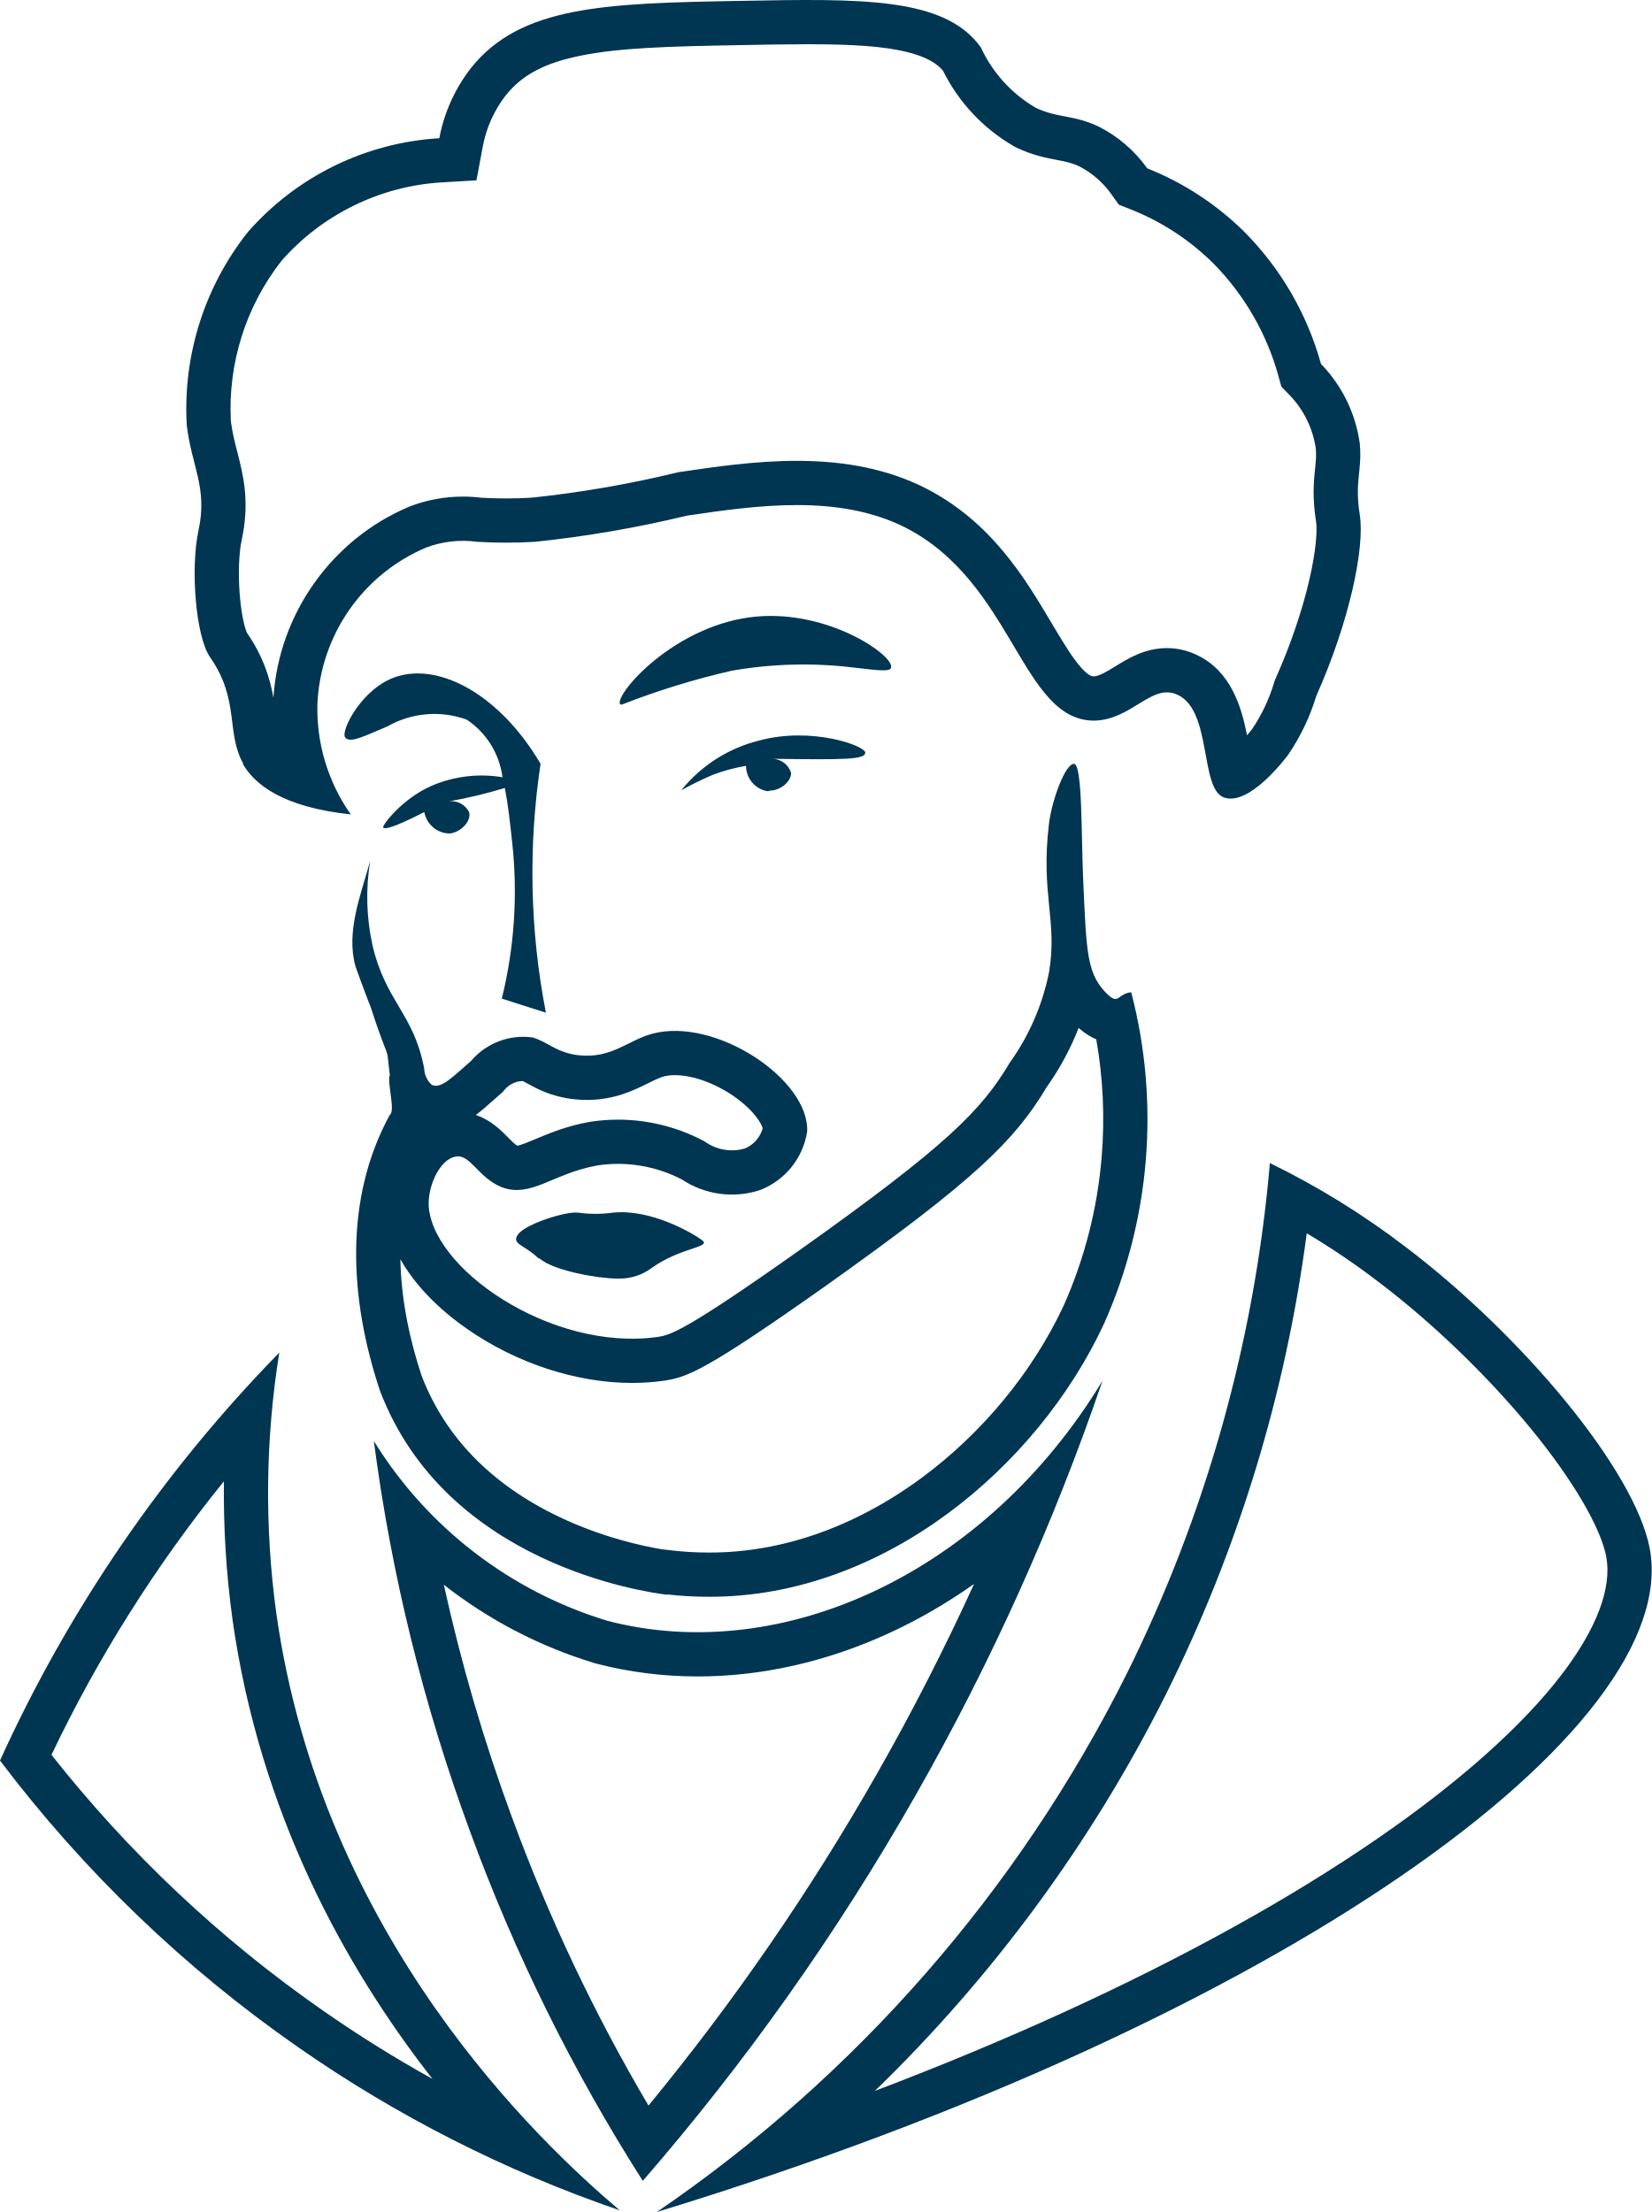
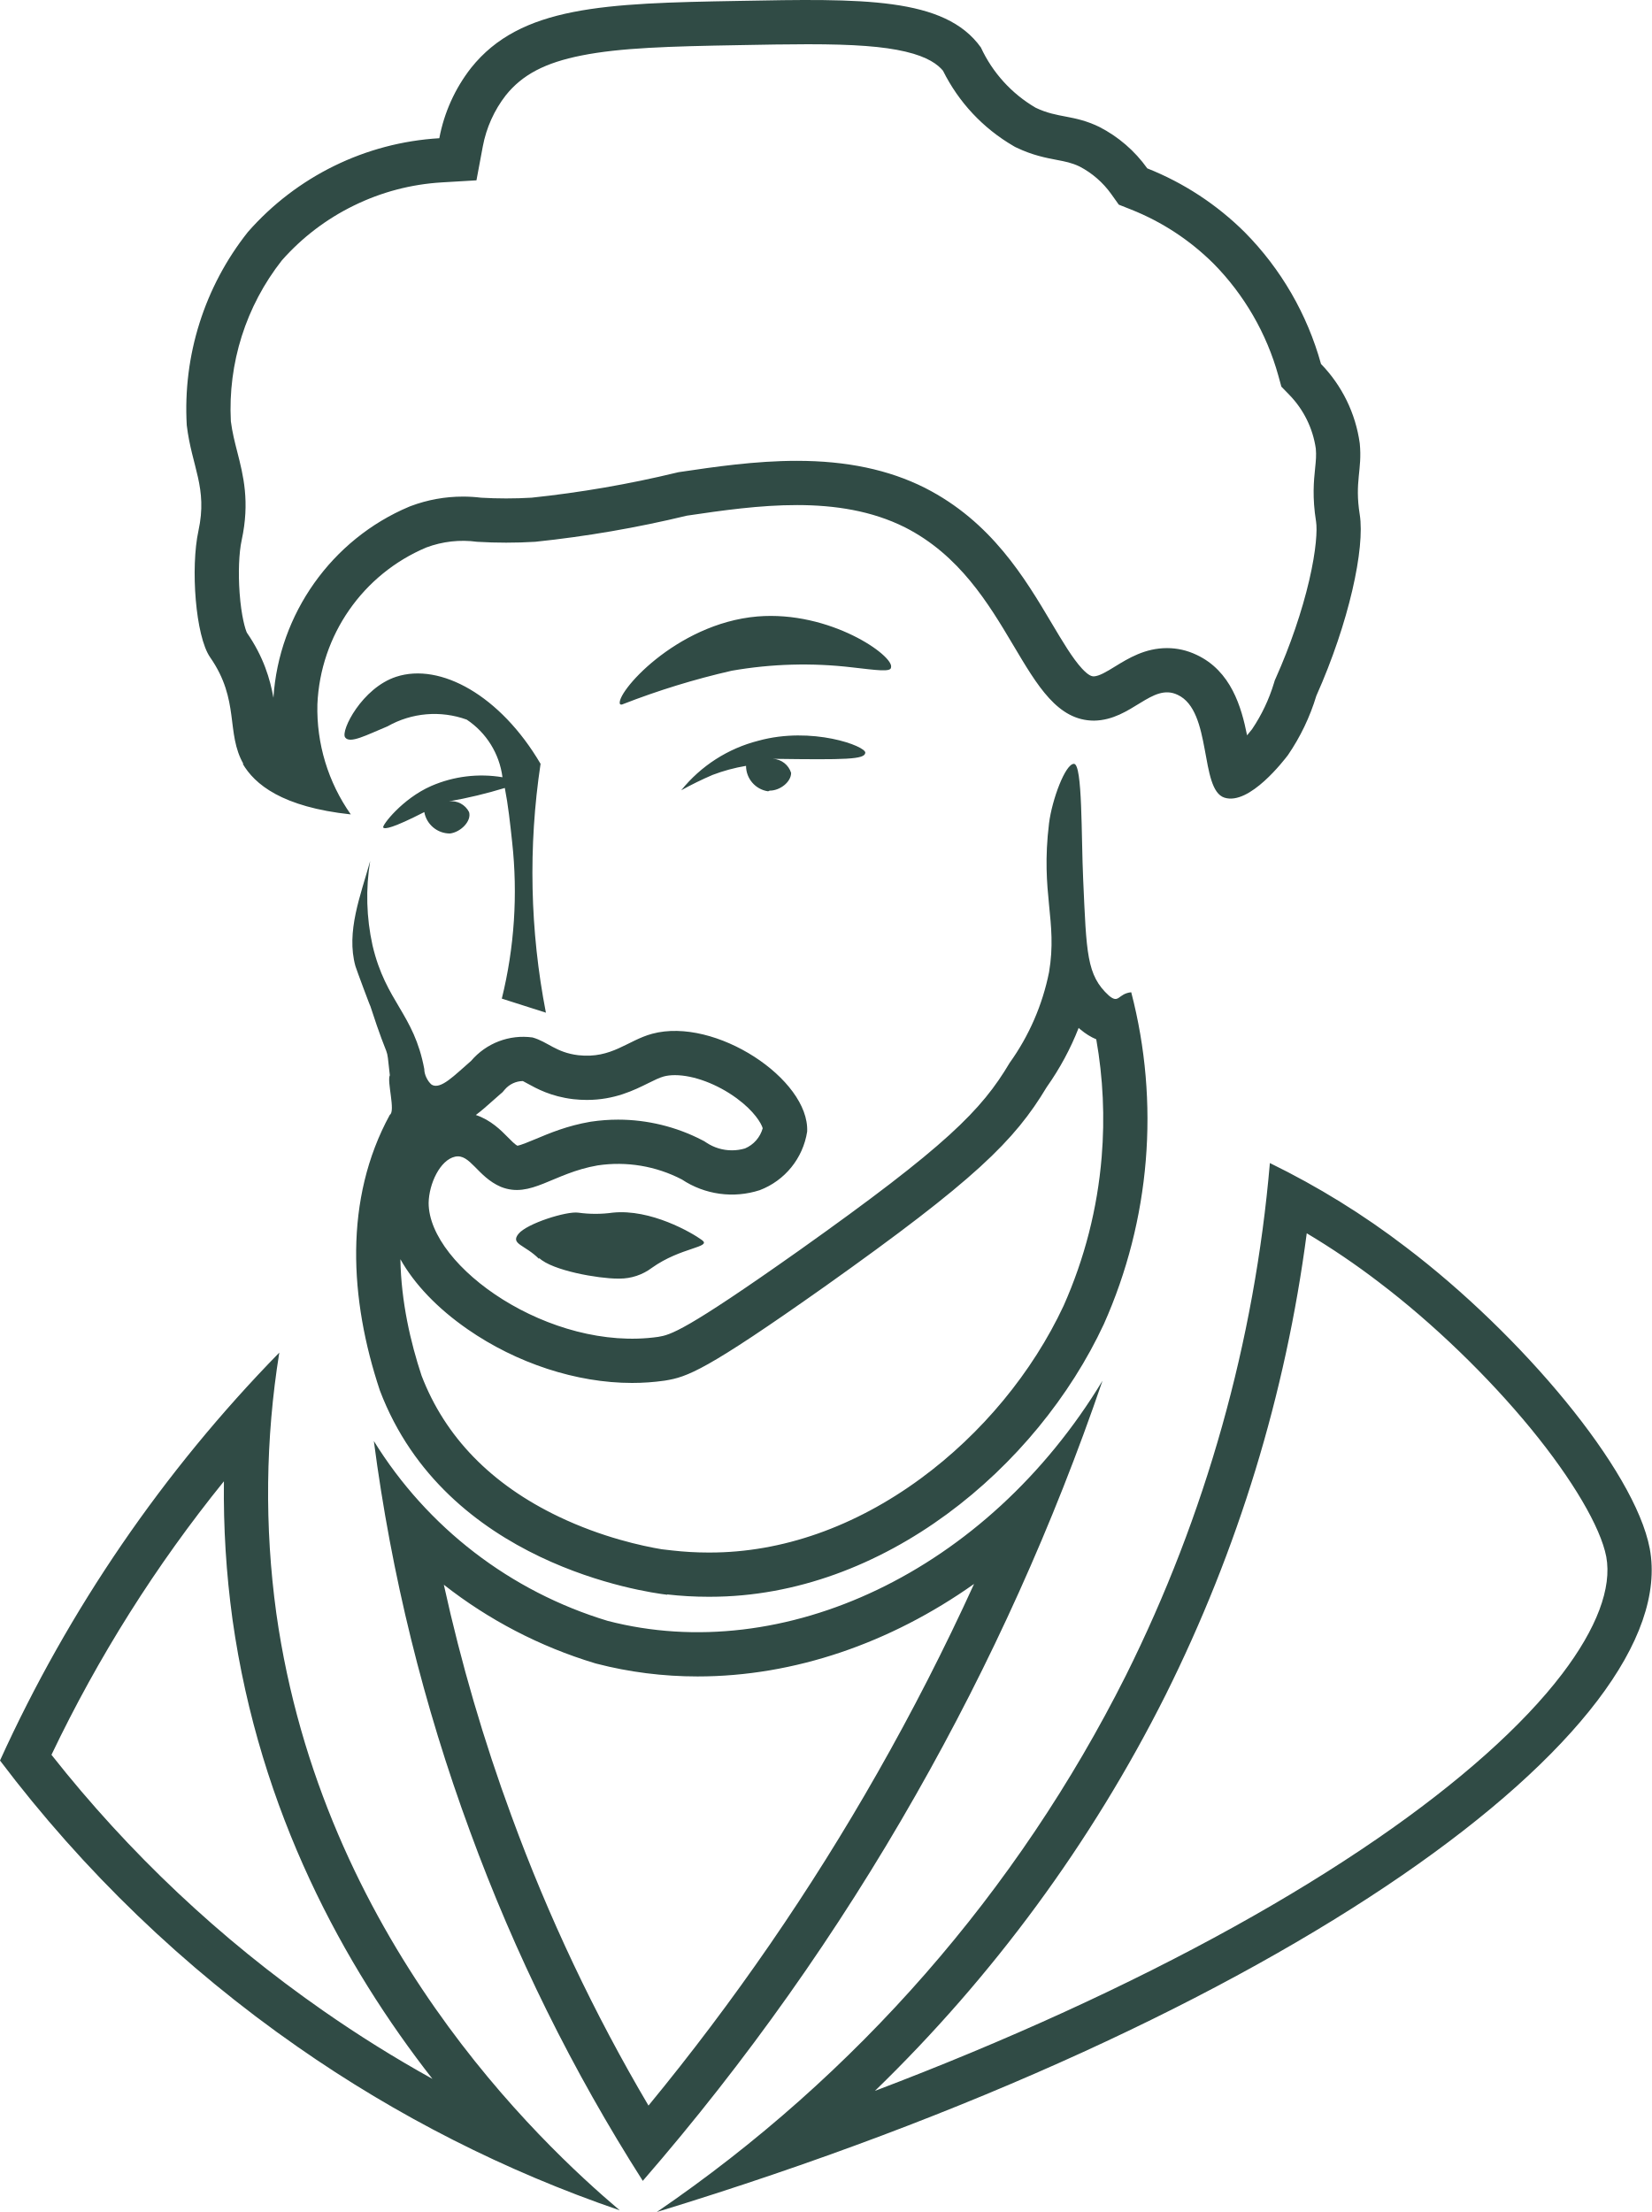
<svg xmlns="http://www.w3.org/2000/svg" width="112" height="150" viewBox="0 0 112 150">
  <g id="Rambam" transform="translate(-8.3 0.027)" fill="none">
    <path d="M84.645,113.59a96.343,96.343,0,0,0,9.764-34.748,54.351,54.351,0,0,1,9.22,5.7c7.816,5.928,15.518,15.08,16.538,20.44,2.265,12.15-24.58,31.932-67.329,44.991A96.4,96.4,0,0,0,84.645,113.59Zm-56.16,25.186A89.129,89.129,0,0,1,8.3,119.358,96.825,96.825,0,0,1,27.239,91.7a59.969,59.969,0,0,0-.2,17.669c3.1,22.03,17.852,35.883,23.289,40.494a87.952,87.952,0,0,1-21.839-11.083Zm11.69-14.6A122.255,122.255,0,0,1,33.65,97.692a28.237,28.237,0,0,0,15.858,12.2C61.4,112.976,75.2,106.595,83.059,93.6A163.72,163.72,0,0,1,70.4,121.7a162.359,162.359,0,0,1-18.509,26.163,121.969,121.969,0,0,1-11.712-23.688Zm13.366-16.057c-1.518-.182-15.02-2.089-19.483-13.854C32,88.07,31.606,81.3,34.734,75.571c.4-.238-.209-2.27,0-2.685-.284-2.462.071-.393-1.333-4.724.079.27-.948-2.486-1-2.675-.646-2.333.354-4.8,1-7.131a15.186,15.186,0,0,0,.159,5.723c.906,3.861,2.809,4.621,3.511,8.391a1.516,1.516,0,0,0,.5,1.057c.612.363,1.54-.636,2.673-1.612a4.638,4.638,0,0,1,4.168-1.59c1.042.3,1.586,1.022,3.1,1.2,2.265.25,3.33-1,5.007-1.454,4.282-1.158,10.67,3.089,10.512,6.632a5.084,5.084,0,0,1-3.217,3.974,6.126,6.126,0,0,1-5.278-.727A9.381,9.381,0,0,0,48.829,79c-3.036.522-4.531,2.271-6.57,1.453-1.586-.681-2.084-2.271-3.1-2.044s-1.767,1.84-1.79,3.134c0,4.338,8.269,10.129,15.564,9.084.838-.136,1.79-.363,9.56-5.859C72.5,77.661,74.858,75.254,76.761,72.051A15.918,15.918,0,0,0,79.435,65.9c.589-3.5-.589-5.292,0-10.106.2-1.59,1.1-4.02,1.689-4.02s.489,4.926.625,7.833c.227,5.019.227,6.5,1.744,7.884.7.588.607-.134,1.515-.228A34.145,34.145,0,0,1,83.15,89.766c-4.531,9.72-14.952,18.487-26.709,18.487a24.542,24.542,0,0,1-2.9-.159ZM44.854,85.344c-.974-.977-1.962-1-1.4-1.7a7.451,7.451,0,0,1,4.056-1.437,8.495,8.495,0,0,0,2.325,0c2.583-.273,5.386,1.362,6.065,1.862s-1.435.474-3.406,1.883a3.641,3.641,0,0,1-2.265.727c-1.257.016-4.474-.527-5.379-1.4ZM42.327,67.691a30.416,30.416,0,0,0,.7-10.606c-.136-1.272-.272-2.521-.5-3.679a31.65,31.65,0,0,1-3.783.908,1.336,1.336,0,0,1,1.359.727c.181.613-.566,1.363-1.291,1.454a1.768,1.768,0,0,1-1.744-1.454c-2.129,1.09-2.7,1.181-2.786,1.045a6.984,6.984,0,0,1,3.262-2.816,8.566,8.566,0,0,1,4.825-.59,5.543,5.543,0,0,0-2.424-3.906,6.442,6.442,0,0,0-5.369.454c-1.427.59-2.56,1.2-2.877.749s1.155-3.361,3.466-4.111c2.99-.977,7.068,1.272,9.787,5.9a49.654,49.654,0,0,0,.362,16.874Zm-17.512-15.9c-1.223-2.135-.227-4.315-2.265-7.245-1-1.431-1.337-6.087-.793-8.585.634-2.93-.453-4.315-.793-7.154a19.291,19.291,0,0,1,4.146-13.1A18.74,18.74,0,0,1,38.09,9.346a11.051,11.051,0,0,1,2.152-4.769C43.6.375,49.3.194,58.366.035c8.382-.159,14-.273,16.447,3.157a9.212,9.212,0,0,0,3.715,4.088c1.518.727,2.56.454,4.3,1.295a9.068,9.068,0,0,1,3.262,2.816,19.682,19.682,0,0,1,6.615,4.338,20.452,20.452,0,0,1,5.165,8.925,9.616,9.616,0,0,1,2.628,5.383c.181,1.817-.362,2.566,0,4.837s-.725,7.313-2.945,12.287a14.6,14.6,0,0,1-1.926,4.02c-.227.3-2.605,3.429-4.3,2.884s-.816-5.882-3.172-6.972c-1.744-.84-3.1,1.7-5.664,1.749-4.939,0-5.46-9.357-12.822-13.1-4.531-2.271-10.036-1.5-14.793-.795a78.5,78.5,0,0,1-10.285,1.771,32.609,32.609,0,0,1-3.942,0,7.074,7.074,0,0,0-3.443.386,12.1,12.1,0,0,0-7.385,10.629A12.422,12.422,0,0,0,32.087,55.2c-4.667-.5-6.524-2.044-7.34-3.452Zm35.567,1.84a1.747,1.747,0,0,1-1.5-1.726,11.893,11.893,0,0,0-2.265.613,23.127,23.127,0,0,0-2.129,1.045A9.829,9.829,0,0,1,59.725,50.2c3.625-1,7.295.363,7.249.818s-1.291.477-6.253.409a1.36,1.36,0,0,1,1.223.954,1.455,1.455,0,0,1-1.45,1.2Zm-10.036-5.9c-.385-.659,3.738-5.473,9.311-5.95,4.939-.409,9.288,2.68,9.062,3.452,0,.341-1.019.182-2.628,0a28.2,28.2,0,0,0-8.178.227,52.527,52.527,0,0,0-7.385,2.271.181.181,0,0,1-.181,0Z" stroke="none" />
-     <path d="M 52.273 142.756 C 58.072 135.71 63.281 128.143 67.789 120.213 C 70.163 116.045 72.354 111.758 74.351 107.382 C 68.674 111.399 62.155 113.656 55.601 113.656 C 53.267 113.656 50.964 113.365 48.754 112.791 L 48.641 112.76 C 44.892 111.628 41.426 109.814 38.396 107.437 C 39.567 112.767 41.102 118.019 42.989 123.135 L 42.992 123.142 C 45.479 129.94 48.594 136.521 52.273 142.756 M 67.627 141.76 C 72.088 140.067 76.377 138.282 80.465 136.414 C 88.642 132.677 95.781 128.724 101.683 124.665 C 107.224 120.854 111.562 116.988 114.227 113.485 C 116.576 110.397 117.61 107.649 117.219 105.537 C 116.836 103.54 114.933 100.303 112.126 96.876 C 109.206 93.311 105.448 89.687 101.816 86.933 L 101.805 86.924 C 100.241 85.726 98.604 84.616 96.909 83.604 C 95.476 94.518 92.261 105.036 87.33 114.928 L 87.326 114.935 C 82.308 124.933 75.623 134.011 67.627 141.76 M 37.623 140.946 C 31.656 133.311 25.911 122.887 24.064 109.784 L 24.063 109.773 C 23.637 106.668 23.444 103.544 23.483 100.423 C 18.877 106.117 14.962 112.325 11.79 118.97 C 17.045 125.634 23.231 131.463 30.202 136.316 C 32.598 137.988 35.075 139.533 37.623 140.946 M 56.331 105.253 L 56.44 105.253 C 61.317 105.253 66.259 103.518 70.73 100.236 C 74.869 97.198 78.309 93.039 80.42 88.522 C 81.846 85.318 82.715 81.921 83.003 78.425 C 83.224 75.751 83.1 73.078 82.636 70.451 C 82.266 70.296 81.908 70.073 81.563 69.784 L 81.516 69.745 L 81.47 69.703 C 81.461 69.694 81.452 69.686 81.442 69.677 C 80.889 71.092 80.165 72.435 79.275 73.693 C 77.087 77.34 74.424 79.976 64.226 87.216 L 64.221 87.219 C 56.145 92.931 54.906 93.347 53.41 93.59 L 53.354 93.599 C 52.641 93.701 51.901 93.753 51.157 93.753 C 47.404 93.753 43.338 92.425 40.002 90.109 C 37.951 88.685 36.4 87.053 35.45 85.363 C 35.5 88.258 36.144 91.015 36.885 93.256 C 38.48 97.416 41.613 100.636 46.197 102.826 C 49.129 104.227 51.856 104.812 53.175 105.032 L 53.882 105.113 C 54.692 105.206 55.516 105.253 56.331 105.253 M 57.93 77.979 C 58.23 77.979 58.528 77.936 58.817 77.851 C 59.406 77.603 59.849 77.095 60.018 76.481 C 59.925 76.154 59.452 75.33 58.257 74.452 C 56.936 73.483 55.329 72.881 54.063 72.881 C 53.781 72.881 53.526 72.911 53.306 72.971 C 53.014 73.05 52.668 73.222 52.268 73.42 C 51.298 73.902 49.969 74.562 48.095 74.562 C 47.797 74.562 47.491 74.545 47.186 74.511 L 47.158 74.508 C 45.66 74.328 44.694 73.796 44.056 73.444 C 43.949 73.386 43.841 73.326 43.753 73.281 C 43.281 73.288 42.835 73.498 42.527 73.86 L 42.377 74.036 L 42.201 74.187 C 42.04 74.327 41.874 74.474 41.713 74.617 C 41.341 74.949 40.965 75.284 40.566 75.583 C 41.582 75.92 42.274 76.623 42.737 77.093 C 42.973 77.333 43.198 77.561 43.379 77.666 C 43.611 77.635 44.192 77.391 44.623 77.211 C 45.577 76.81 46.765 76.312 48.32 76.044 L 48.386 76.034 C 48.989 75.944 49.603 75.898 50.212 75.898 C 52.19 75.898 54.164 76.38 55.92 77.292 L 56.063 77.367 L 56.198 77.456 C 56.713 77.798 57.312 77.979 57.93 77.979 M 92.862 49.837 C 92.973 49.706 93.087 49.567 93.201 49.42 C 93.85 48.457 94.35 47.405 94.686 46.292 L 94.741 46.11 L 94.818 45.937 C 95.788 43.766 96.59 41.417 97.077 39.323 C 97.558 37.257 97.627 35.889 97.541 35.346 C 97.276 33.687 97.387 32.602 97.476 31.73 C 97.529 31.209 97.565 30.859 97.523 30.39 C 97.319 29.006 96.698 27.747 95.724 26.744 L 95.188 26.193 L 94.984 25.453 C 94.191 22.588 92.67 19.957 90.584 17.844 C 88.975 16.248 87.092 15.014 84.988 14.178 L 84.165 13.852 L 83.651 13.131 C 83.094 12.348 82.351 11.703 81.5 11.262 C 80.964 11.008 80.541 10.928 79.959 10.817 C 79.226 10.677 78.315 10.503 77.233 9.985 L 77.122 9.932 L 77.016 9.87 C 74.949 8.664 73.305 6.904 72.242 4.767 C 71.896 4.355 71.238 3.836 69.699 3.474 C 68.203 3.123 66.222 2.973 63.073 2.973 C 61.66 2.973 60.111 3.002 58.471 3.033 L 58.419 3.034 C 53.681 3.117 50.379 3.211 47.747 3.733 C 45.263 4.225 43.721 5.034 42.597 6.436 C 41.813 7.444 41.274 8.641 41.039 9.898 L 40.608 12.202 L 38.268 12.341 C 36.179 12.465 34.165 12.995 32.285 13.917 C 30.425 14.828 28.787 16.076 27.414 17.628 C 24.975 20.729 23.749 24.599 23.954 28.542 C 24.05 29.29 24.215 29.934 24.389 30.614 C 24.794 32.196 25.254 33.989 24.688 36.601 C 24.502 37.454 24.448 38.824 24.547 40.178 C 24.665 41.796 24.94 42.665 25.041 42.877 C 26.178 44.524 26.617 46.03 26.841 47.289 C 27.207 41.609 30.791 36.546 36.042 34.334 L 36.153 34.29 C 37.289 33.864 38.48 33.648 39.693 33.648 C 40.105 33.648 40.521 33.674 40.931 33.724 C 41.492 33.756 42.06 33.773 42.621 33.773 C 43.194 33.773 43.774 33.756 44.346 33.722 C 47.644 33.375 50.95 32.804 54.173 32.025 L 54.304 31.994 L 54.438 31.974 C 56.698 31.639 59.51 31.223 62.33 31.223 C 65.716 31.223 68.557 31.822 71.015 33.054 L 71.031 33.063 C 75.523 35.349 77.794 39.172 79.619 42.244 C 80.346 43.467 81.032 44.622 81.667 45.309 C 82.12 45.798 82.34 45.837 82.463 45.84 C 82.849 45.822 83.342 45.519 83.911 45.169 C 84.816 44.613 85.942 43.922 87.434 43.922 C 88.126 43.922 88.8 44.076 89.438 44.379 C 91.779 45.475 92.481 47.919 92.862 49.837 M 52.838 149.973 C 66.351 140.75 77.297 128.229 84.645 113.59 L 84.645 113.59 C 90.059 102.729 93.372 90.939 94.409 78.842 C 97.664 80.43 100.753 82.339 103.629 84.542 C 111.445 90.47 119.148 99.622 120.167 104.982 C 122.432 117.133 95.587 136.914 52.838 149.973 Z M 50.324 149.859 C 42.565 147.202 35.214 143.472 28.485 138.776 C 20.778 133.41 13.966 126.857 8.3 119.358 C 12.959 109.103 19.368 99.742 27.239 91.696 C 26.299 97.543 26.23 103.498 27.035 109.365 C 30.139 131.395 44.887 145.249 50.324 149.859 Z M 51.887 147.861 C 47.137 140.414 43.21 132.471 40.175 124.173 L 40.175 124.173 C 37.019 115.618 34.831 106.736 33.65 97.692 C 37.276 103.56 42.915 107.897 49.508 109.888 C 61.402 112.976 75.198 106.595 83.059 93.604 C 79.73 103.347 75.49 112.754 70.395 121.698 C 65.102 131.01 58.903 139.773 51.887 147.861 Z M 56.331 108.253 C 55.399 108.253 54.467 108.2 53.541 108.094 L 53.541 108.116 C 52.023 107.935 38.521 106.027 34.058 94.263 C 31.998 88.07 31.606 81.297 34.734 75.571 C 35.132 75.333 34.525 73.301 34.734 72.887 C 34.45 70.424 34.806 72.494 33.401 68.163 C 33.48 68.433 32.453 65.677 32.401 65.488 C 31.755 63.155 32.755 60.69 33.401 58.357 C 33.09 60.257 33.144 62.199 33.56 64.08 C 34.466 67.941 36.369 68.701 37.071 72.471 C 37.065 72.831 37.292 73.299 37.569 73.527 C 38.181 73.891 39.11 72.892 40.243 71.915 C 41.271 70.707 42.842 70.108 44.411 70.325 C 45.453 70.62 45.997 71.347 47.515 71.529 C 49.78 71.779 50.845 70.53 52.521 70.075 C 56.803 68.917 63.191 73.164 63.033 76.707 C 62.752 78.516 61.523 80.033 59.816 80.681 C 58.038 81.257 56.095 80.99 54.537 79.955 C 52.782 79.043 50.784 78.709 48.829 79.001 C 45.793 79.523 44.298 81.272 42.259 80.454 C 40.673 79.773 40.175 78.183 39.155 78.41 C 38.136 78.637 37.388 80.25 37.365 81.544 C 37.365 85.882 45.634 91.674 52.929 90.629 C 53.767 90.493 54.719 90.265 62.489 84.769 C 72.502 77.661 74.858 75.254 76.761 72.051 C 78.079 70.214 78.991 68.116 79.435 65.897 C 80.024 62.399 78.846 60.605 79.435 55.79 C 79.638 54.2 80.534 51.77 81.123 51.77 C 81.712 51.77 81.613 56.696 81.748 59.603 C 81.975 64.622 81.975 66.102 83.493 67.487 C 84.192 68.075 84.1 67.353 85.007 67.259 C 86.959 74.755 86.304 82.694 83.15 89.766 C 78.619 99.486 68.198 108.253 56.44 108.253 C 56.404 108.253 56.368 108.253 56.331 108.253 Z M 50.315 86.678 C 50.27 86.678 50.226 86.677 50.179 86.677 C 48.886 86.678 45.747 86.138 44.854 85.276 L 44.854 85.344 C 43.88 84.367 42.892 84.347 43.458 83.643 C 44.025 82.939 46.722 82.092 47.515 82.206 C 48.266 82.313 49.088 82.313 49.839 82.206 C 52.422 81.934 55.225 83.568 55.905 84.068 C 56.584 84.567 54.469 84.542 52.499 85.95 C 51.868 86.423 51.101 86.678 50.315 86.678 Z M 45.317 68.645 L 42.327 67.691 C 43.182 64.224 43.419 60.634 43.029 57.085 C 42.893 55.813 42.757 54.564 42.531 53.406 C 41.289 53.786 40.026 54.089 38.747 54.314 C 39.308 54.244 39.852 54.535 40.107 55.041 C 40.288 55.654 39.54 56.403 38.815 56.494 C 37.958 56.498 37.225 55.885 37.071 55.041 C 34.941 56.131 34.375 56.222 34.284 56.085 C 34.194 55.949 35.576 54.132 37.547 53.269 C 39.065 52.611 40.74 52.406 42.372 52.679 C 42.167 51.086 41.283 49.661 39.948 48.772 C 38.178 48.132 36.217 48.298 34.579 49.227 C 33.152 49.817 32.019 50.43 31.702 49.976 C 31.385 49.522 32.857 46.615 35.168 45.865 C 38.158 44.889 42.236 47.137 44.955 51.77 C 44.112 57.374 44.234 63.082 45.317 68.645 Z M 32.087 55.2 C 27.42 54.7 25.563 53.156 24.747 51.748 L 24.815 51.793 C 23.592 49.658 24.588 47.478 22.55 44.548 C 21.553 43.117 21.213 38.462 21.757 35.963 C 22.391 33.034 21.304 31.648 20.964 28.81 C 20.691 24.079 22.167 19.413 25.109 15.705 C 28.416 11.933 33.09 9.643 38.09 9.346 C 38.416 7.606 39.154 5.971 40.243 4.577 C 43.595 0.375 49.304 0.194 58.366 0.035 C 66.748 -0.124 72.366 -0.238 74.813 3.192 C 75.605 4.903 76.902 6.33 78.528 7.279 C 80.046 8.006 81.088 7.734 82.833 8.574 C 84.13 9.236 85.249 10.202 86.095 11.39 C 88.57 12.373 90.82 13.849 92.71 15.728 C 95.165 18.211 96.943 21.284 97.875 24.653 C 99.301 26.121 100.222 28.007 100.503 30.036 C 100.684 31.853 100.141 32.602 100.503 34.873 C 100.865 37.144 99.778 42.186 97.558 47.16 C 97.126 48.591 96.476 49.947 95.632 51.18 C 95.406 51.475 93.027 54.609 91.328 54.064 C 89.629 53.519 90.512 48.182 88.156 47.092 C 86.412 46.252 85.053 48.795 82.493 48.841 C 77.554 48.841 77.033 39.484 69.671 35.736 C 65.14 33.465 59.635 34.237 54.877 34.941 C 51.492 35.759 48.056 36.351 44.592 36.713 C 43.279 36.792 41.963 36.792 40.65 36.713 C 39.488 36.554 38.305 36.687 37.207 37.099 C 32.902 38.912 30.026 43.051 29.822 47.728 C 29.754 50.398 30.549 53.019 32.087 55.2 Z M 60.382 53.633 C 59.526 53.509 58.889 52.774 58.887 51.907 C 58.114 52.036 57.355 52.241 56.622 52.52 C 55.894 52.831 55.184 53.18 54.492 53.564 C 55.828 51.906 57.664 50.727 59.725 50.203 C 63.35 49.204 67.02 50.567 66.975 51.021 C 66.929 51.475 65.683 51.498 60.722 51.43 C 61.288 51.461 61.776 51.841 61.945 52.384 C 61.945 52.997 61.198 53.587 60.496 53.587 L 60.382 53.633 Z M 50.437 47.752 C 50.406 47.752 50.374 47.744 50.346 47.728 C 49.961 47.069 54.084 42.254 59.657 41.777 C 64.596 41.369 68.946 44.457 68.719 45.23 C 68.719 45.57 67.7 45.411 66.091 45.23 C 63.368 44.907 60.614 44.984 57.913 45.457 C 55.399 46.031 52.931 46.79 50.528 47.728 C 50.5 47.744 50.468 47.752 50.437 47.752 Z" stroke="none" fill="#003652" />
+     <path d="M 52.273 142.756 C 58.072 135.71 63.281 128.143 67.789 120.213 C 70.163 116.045 72.354 111.758 74.351 107.382 C 68.674 111.399 62.155 113.656 55.601 113.656 C 53.267 113.656 50.964 113.365 48.754 112.791 L 48.641 112.76 C 44.892 111.628 41.426 109.814 38.396 107.437 C 39.567 112.767 41.102 118.019 42.989 123.135 L 42.992 123.142 C 45.479 129.94 48.594 136.521 52.273 142.756 M 67.627 141.76 C 72.088 140.067 76.377 138.282 80.465 136.414 C 88.642 132.677 95.781 128.724 101.683 124.665 C 107.224 120.854 111.562 116.988 114.227 113.485 C 116.576 110.397 117.61 107.649 117.219 105.537 C 116.836 103.54 114.933 100.303 112.126 96.876 C 109.206 93.311 105.448 89.687 101.816 86.933 L 101.805 86.924 C 100.241 85.726 98.604 84.616 96.909 83.604 C 95.476 94.518 92.261 105.036 87.33 114.928 L 87.326 114.935 C 82.308 124.933 75.623 134.011 67.627 141.76 M 37.623 140.946 C 31.656 133.311 25.911 122.887 24.064 109.784 L 24.063 109.773 C 23.637 106.668 23.444 103.544 23.483 100.423 C 18.877 106.117 14.962 112.325 11.79 118.97 C 17.045 125.634 23.231 131.463 30.202 136.316 C 32.598 137.988 35.075 139.533 37.623 140.946 M 56.331 105.253 L 56.44 105.253 C 61.317 105.253 66.259 103.518 70.73 100.236 C 74.869 97.198 78.309 93.039 80.42 88.522 C 81.846 85.318 82.715 81.921 83.003 78.425 C 83.224 75.751 83.1 73.078 82.636 70.451 C 82.266 70.296 81.908 70.073 81.563 69.784 L 81.516 69.745 L 81.47 69.703 C 81.461 69.694 81.452 69.686 81.442 69.677 C 80.889 71.092 80.165 72.435 79.275 73.693 C 77.087 77.34 74.424 79.976 64.226 87.216 L 64.221 87.219 C 56.145 92.931 54.906 93.347 53.41 93.59 L 53.354 93.599 C 52.641 93.701 51.901 93.753 51.157 93.753 C 47.404 93.753 43.338 92.425 40.002 90.109 C 37.951 88.685 36.4 87.053 35.45 85.363 C 35.5 88.258 36.144 91.015 36.885 93.256 C 38.48 97.416 41.613 100.636 46.197 102.826 C 49.129 104.227 51.856 104.812 53.175 105.032 L 53.882 105.113 C 54.692 105.206 55.516 105.253 56.331 105.253 M 57.93 77.979 C 58.23 77.979 58.528 77.936 58.817 77.851 C 59.406 77.603 59.849 77.095 60.018 76.481 C 59.925 76.154 59.452 75.33 58.257 74.452 C 56.936 73.483 55.329 72.881 54.063 72.881 C 53.781 72.881 53.526 72.911 53.306 72.971 C 53.014 73.05 52.668 73.222 52.268 73.42 C 51.298 73.902 49.969 74.562 48.095 74.562 C 47.797 74.562 47.491 74.545 47.186 74.511 L 47.158 74.508 C 45.66 74.328 44.694 73.796 44.056 73.444 C 43.949 73.386 43.841 73.326 43.753 73.281 C 43.281 73.288 42.835 73.498 42.527 73.86 L 42.377 74.036 L 42.201 74.187 C 42.04 74.327 41.874 74.474 41.713 74.617 C 41.341 74.949 40.965 75.284 40.566 75.583 C 41.582 75.92 42.274 76.623 42.737 77.093 C 42.973 77.333 43.198 77.561 43.379 77.666 C 43.611 77.635 44.192 77.391 44.623 77.211 C 45.577 76.81 46.765 76.312 48.32 76.044 L 48.386 76.034 C 48.989 75.944 49.603 75.898 50.212 75.898 C 52.19 75.898 54.164 76.38 55.92 77.292 L 56.063 77.367 L 56.198 77.456 C 56.713 77.798 57.312 77.979 57.93 77.979 M 92.862 49.837 C 92.973 49.706 93.087 49.567 93.201 49.42 C 93.85 48.457 94.35 47.405 94.686 46.292 L 94.741 46.11 L 94.818 45.937 C 95.788 43.766 96.59 41.417 97.077 39.323 C 97.558 37.257 97.627 35.889 97.541 35.346 C 97.276 33.687 97.387 32.602 97.476 31.73 C 97.529 31.209 97.565 30.859 97.523 30.39 C 97.319 29.006 96.698 27.747 95.724 26.744 L 95.188 26.193 L 94.984 25.453 C 94.191 22.588 92.67 19.957 90.584 17.844 C 88.975 16.248 87.092 15.014 84.988 14.178 L 84.165 13.852 L 83.651 13.131 C 83.094 12.348 82.351 11.703 81.5 11.262 C 80.964 11.008 80.541 10.928 79.959 10.817 C 79.226 10.677 78.315 10.503 77.233 9.985 L 77.122 9.932 L 77.016 9.87 C 74.949 8.664 73.305 6.904 72.242 4.767 C 71.896 4.355 71.238 3.836 69.699 3.474 C 68.203 3.123 66.222 2.973 63.073 2.973 C 61.66 2.973 60.111 3.002 58.471 3.033 L 58.419 3.034 C 53.681 3.117 50.379 3.211 47.747 3.733 C 45.263 4.225 43.721 5.034 42.597 6.436 C 41.813 7.444 41.274 8.641 41.039 9.898 L 40.608 12.202 L 38.268 12.341 C 36.179 12.465 34.165 12.995 32.285 13.917 C 30.425 14.828 28.787 16.076 27.414 17.628 C 24.975 20.729 23.749 24.599 23.954 28.542 C 24.05 29.29 24.215 29.934 24.389 30.614 C 24.794 32.196 25.254 33.989 24.688 36.601 C 24.502 37.454 24.448 38.824 24.547 40.178 C 24.665 41.796 24.94 42.665 25.041 42.877 C 26.178 44.524 26.617 46.03 26.841 47.289 C 27.207 41.609 30.791 36.546 36.042 34.334 L 36.153 34.29 C 37.289 33.864 38.48 33.648 39.693 33.648 C 40.105 33.648 40.521 33.674 40.931 33.724 C 41.492 33.756 42.06 33.773 42.621 33.773 C 43.194 33.773 43.774 33.756 44.346 33.722 C 47.644 33.375 50.95 32.804 54.173 32.025 L 54.304 31.994 L 54.438 31.974 C 56.698 31.639 59.51 31.223 62.33 31.223 C 65.716 31.223 68.557 31.822 71.015 33.054 L 71.031 33.063 C 75.523 35.349 77.794 39.172 79.619 42.244 C 80.346 43.467 81.032 44.622 81.667 45.309 C 82.12 45.798 82.34 45.837 82.463 45.84 C 82.849 45.822 83.342 45.519 83.911 45.169 C 84.816 44.613 85.942 43.922 87.434 43.922 C 88.126 43.922 88.8 44.076 89.438 44.379 C 91.779 45.475 92.481 47.919 92.862 49.837 M 52.838 149.973 C 66.351 140.75 77.297 128.229 84.645 113.59 L 84.645 113.59 C 90.059 102.729 93.372 90.939 94.409 78.842 C 97.664 80.43 100.753 82.339 103.629 84.542 C 111.445 90.47 119.148 99.622 120.167 104.982 C 122.432 117.133 95.587 136.914 52.838 149.973 Z M 50.324 149.859 C 42.565 147.202 35.214 143.472 28.485 138.776 C 20.778 133.41 13.966 126.857 8.3 119.358 C 12.959 109.103 19.368 99.742 27.239 91.696 C 26.299 97.543 26.23 103.498 27.035 109.365 C 30.139 131.395 44.887 145.249 50.324 149.859 Z M 51.887 147.861 C 47.137 140.414 43.21 132.471 40.175 124.173 L 40.175 124.173 C 37.019 115.618 34.831 106.736 33.65 97.692 C 37.276 103.56 42.915 107.897 49.508 109.888 C 61.402 112.976 75.198 106.595 83.059 93.604 C 79.73 103.347 75.49 112.754 70.395 121.698 C 65.102 131.01 58.903 139.773 51.887 147.861 Z M 56.331 108.253 C 55.399 108.253 54.467 108.2 53.541 108.094 L 53.541 108.116 C 52.023 107.935 38.521 106.027 34.058 94.263 C 31.998 88.07 31.606 81.297 34.734 75.571 C 35.132 75.333 34.525 73.301 34.734 72.887 C 34.45 70.424 34.806 72.494 33.401 68.163 C 33.48 68.433 32.453 65.677 32.401 65.488 C 31.755 63.155 32.755 60.69 33.401 58.357 C 33.09 60.257 33.144 62.199 33.56 64.08 C 34.466 67.941 36.369 68.701 37.071 72.471 C 37.065 72.831 37.292 73.299 37.569 73.527 C 38.181 73.891 39.11 72.892 40.243 71.915 C 41.271 70.707 42.842 70.108 44.411 70.325 C 45.453 70.62 45.997 71.347 47.515 71.529 C 49.78 71.779 50.845 70.53 52.521 70.075 C 56.803 68.917 63.191 73.164 63.033 76.707 C 62.752 78.516 61.523 80.033 59.816 80.681 C 58.038 81.257 56.095 80.99 54.537 79.955 C 52.782 79.043 50.784 78.709 48.829 79.001 C 45.793 79.523 44.298 81.272 42.259 80.454 C 40.673 79.773 40.175 78.183 39.155 78.41 C 38.136 78.637 37.388 80.25 37.365 81.544 C 37.365 85.882 45.634 91.674 52.929 90.629 C 53.767 90.493 54.719 90.265 62.489 84.769 C 72.502 77.661 74.858 75.254 76.761 72.051 C 78.079 70.214 78.991 68.116 79.435 65.897 C 80.024 62.399 78.846 60.605 79.435 55.79 C 79.638 54.2 80.534 51.77 81.123 51.77 C 81.712 51.77 81.613 56.696 81.748 59.603 C 81.975 64.622 81.975 66.102 83.493 67.487 C 84.192 68.075 84.1 67.353 85.007 67.259 C 86.959 74.755 86.304 82.694 83.15 89.766 C 78.619 99.486 68.198 108.253 56.44 108.253 C 56.404 108.253 56.368 108.253 56.331 108.253 Z M 50.315 86.678 C 50.27 86.678 50.226 86.677 50.179 86.677 C 48.886 86.678 45.747 86.138 44.854 85.276 L 44.854 85.344 C 43.88 84.367 42.892 84.347 43.458 83.643 C 44.025 82.939 46.722 82.092 47.515 82.206 C 48.266 82.313 49.088 82.313 49.839 82.206 C 52.422 81.934 55.225 83.568 55.905 84.068 C 56.584 84.567 54.469 84.542 52.499 85.95 C 51.868 86.423 51.101 86.678 50.315 86.678 Z M 45.317 68.645 L 42.327 67.691 C 43.182 64.224 43.419 60.634 43.029 57.085 C 42.893 55.813 42.757 54.564 42.531 53.406 C 41.289 53.786 40.026 54.089 38.747 54.314 C 39.308 54.244 39.852 54.535 40.107 55.041 C 40.288 55.654 39.54 56.403 38.815 56.494 C 37.958 56.498 37.225 55.885 37.071 55.041 C 34.941 56.131 34.375 56.222 34.284 56.085 C 34.194 55.949 35.576 54.132 37.547 53.269 C 39.065 52.611 40.74 52.406 42.372 52.679 C 42.167 51.086 41.283 49.661 39.948 48.772 C 38.178 48.132 36.217 48.298 34.579 49.227 C 33.152 49.817 32.019 50.43 31.702 49.976 C 31.385 49.522 32.857 46.615 35.168 45.865 C 38.158 44.889 42.236 47.137 44.955 51.77 C 44.112 57.374 44.234 63.082 45.317 68.645 Z M 32.087 55.2 C 27.42 54.7 25.563 53.156 24.747 51.748 L 24.815 51.793 C 23.592 49.658 24.588 47.478 22.55 44.548 C 21.553 43.117 21.213 38.462 21.757 35.963 C 22.391 33.034 21.304 31.648 20.964 28.81 C 20.691 24.079 22.167 19.413 25.109 15.705 C 28.416 11.933 33.09 9.643 38.09 9.346 C 38.416 7.606 39.154 5.971 40.243 4.577 C 43.595 0.375 49.304 0.194 58.366 0.035 C 66.748 -0.124 72.366 -0.238 74.813 3.192 C 75.605 4.903 76.902 6.33 78.528 7.279 C 80.046 8.006 81.088 7.734 82.833 8.574 C 84.13 9.236 85.249 10.202 86.095 11.39 C 88.57 12.373 90.82 13.849 92.71 15.728 C 95.165 18.211 96.943 21.284 97.875 24.653 C 99.301 26.121 100.222 28.007 100.503 30.036 C 100.684 31.853 100.141 32.602 100.503 34.873 C 100.865 37.144 99.778 42.186 97.558 47.16 C 97.126 48.591 96.476 49.947 95.632 51.18 C 95.406 51.475 93.027 54.609 91.328 54.064 C 89.629 53.519 90.512 48.182 88.156 47.092 C 86.412 46.252 85.053 48.795 82.493 48.841 C 77.554 48.841 77.033 39.484 69.671 35.736 C 65.14 33.465 59.635 34.237 54.877 34.941 C 51.492 35.759 48.056 36.351 44.592 36.713 C 43.279 36.792 41.963 36.792 40.65 36.713 C 39.488 36.554 38.305 36.687 37.207 37.099 C 32.902 38.912 30.026 43.051 29.822 47.728 C 29.754 50.398 30.549 53.019 32.087 55.2 Z M 60.382 53.633 C 59.526 53.509 58.889 52.774 58.887 51.907 C 58.114 52.036 57.355 52.241 56.622 52.52 C 55.894 52.831 55.184 53.18 54.492 53.564 C 55.828 51.906 57.664 50.727 59.725 50.203 C 63.35 49.204 67.02 50.567 66.975 51.021 C 66.929 51.475 65.683 51.498 60.722 51.43 C 61.288 51.461 61.776 51.841 61.945 52.384 C 61.945 52.997 61.198 53.587 60.496 53.587 L 60.382 53.633 Z M 50.437 47.752 C 50.406 47.752 50.374 47.744 50.346 47.728 C 49.961 47.069 54.084 42.254 59.657 41.777 C 64.596 41.369 68.946 44.457 68.719 45.23 C 68.719 45.57 67.7 45.411 66.091 45.23 C 63.368 44.907 60.614 44.984 57.913 45.457 C 55.399 46.031 52.931 46.79 50.528 47.728 C 50.5 47.744 50.468 47.752 50.437 47.752 Z" stroke="none" fill="#304b45" />
  </g>
</svg>
